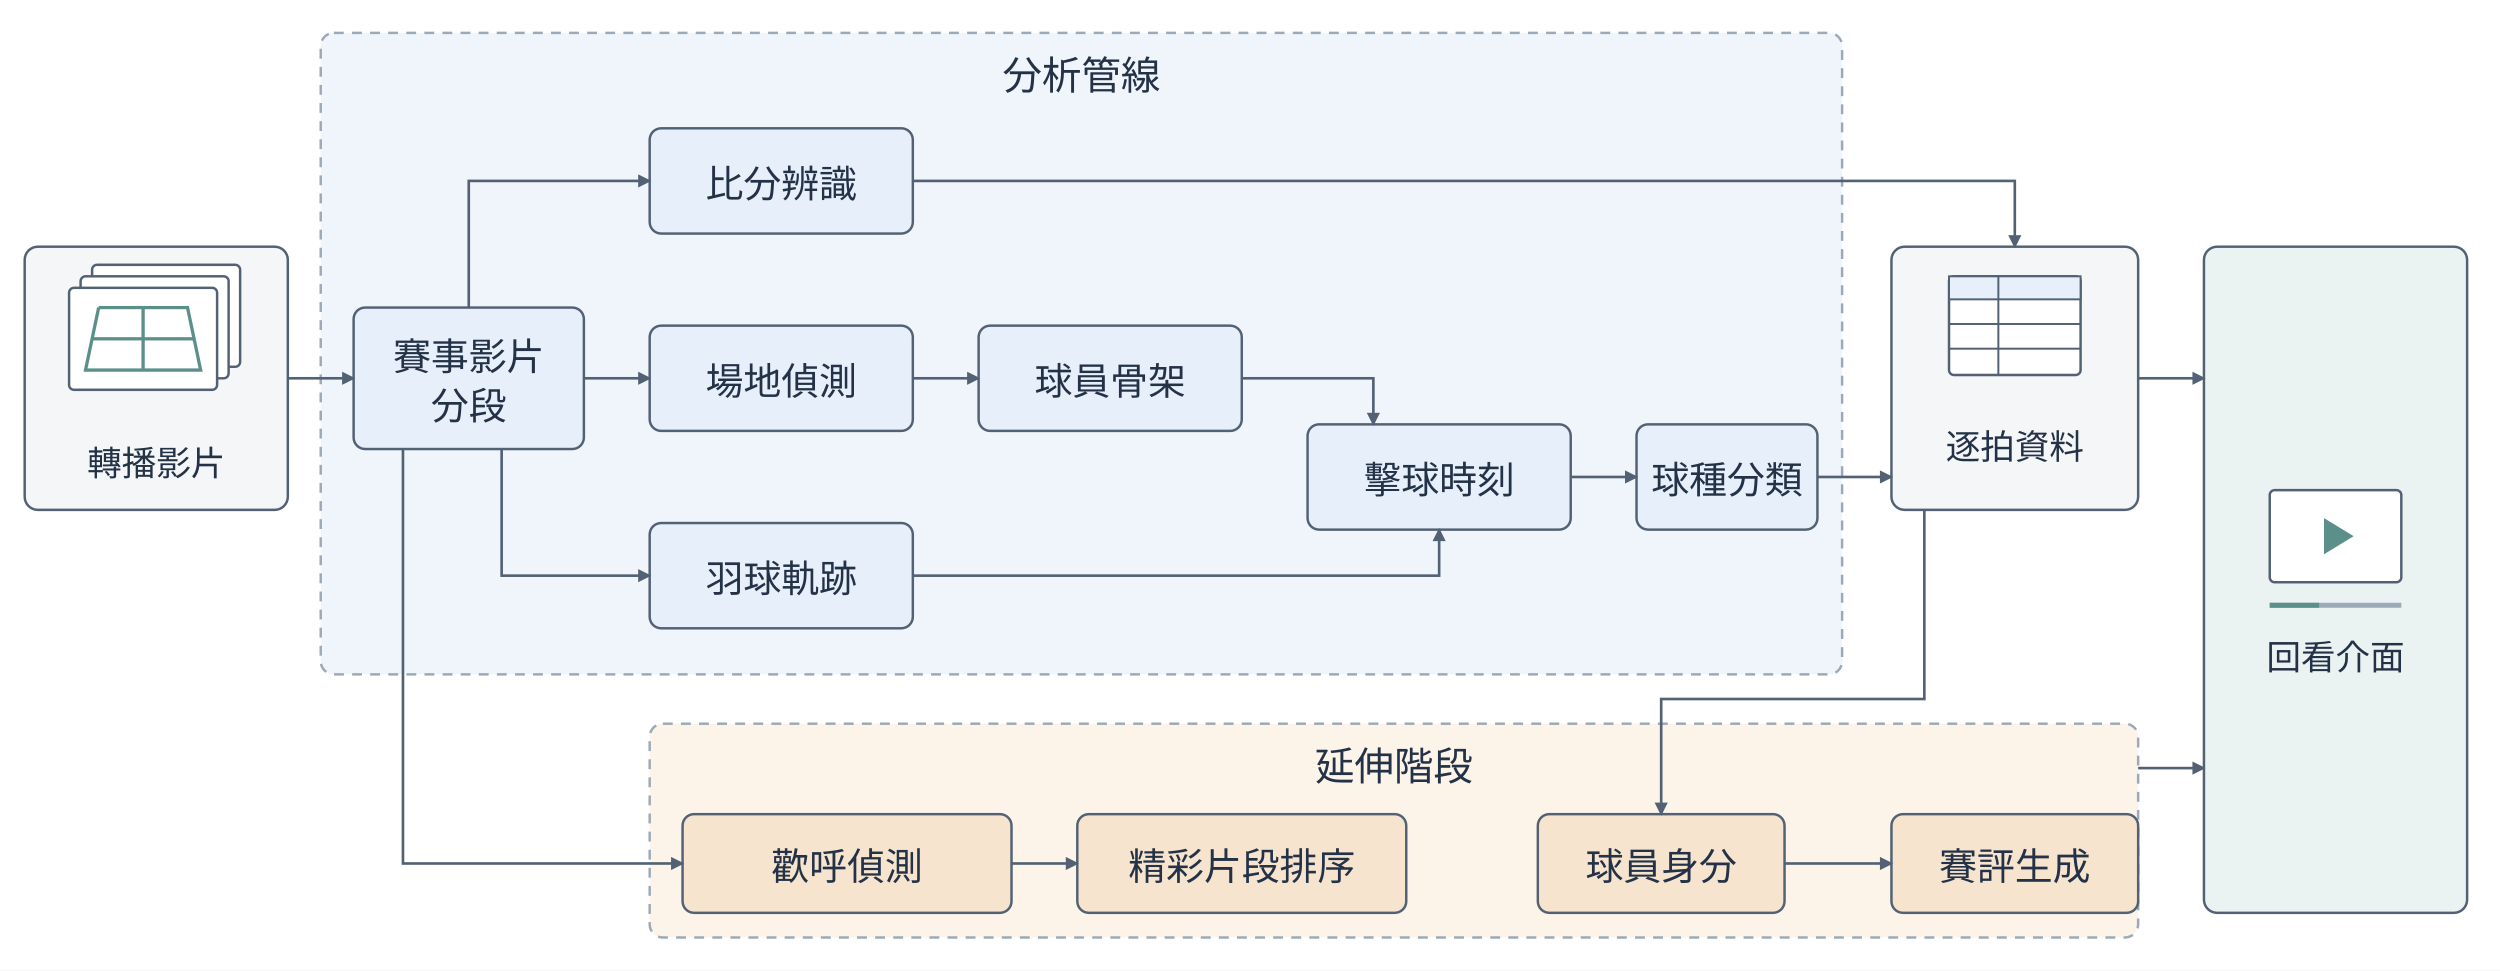
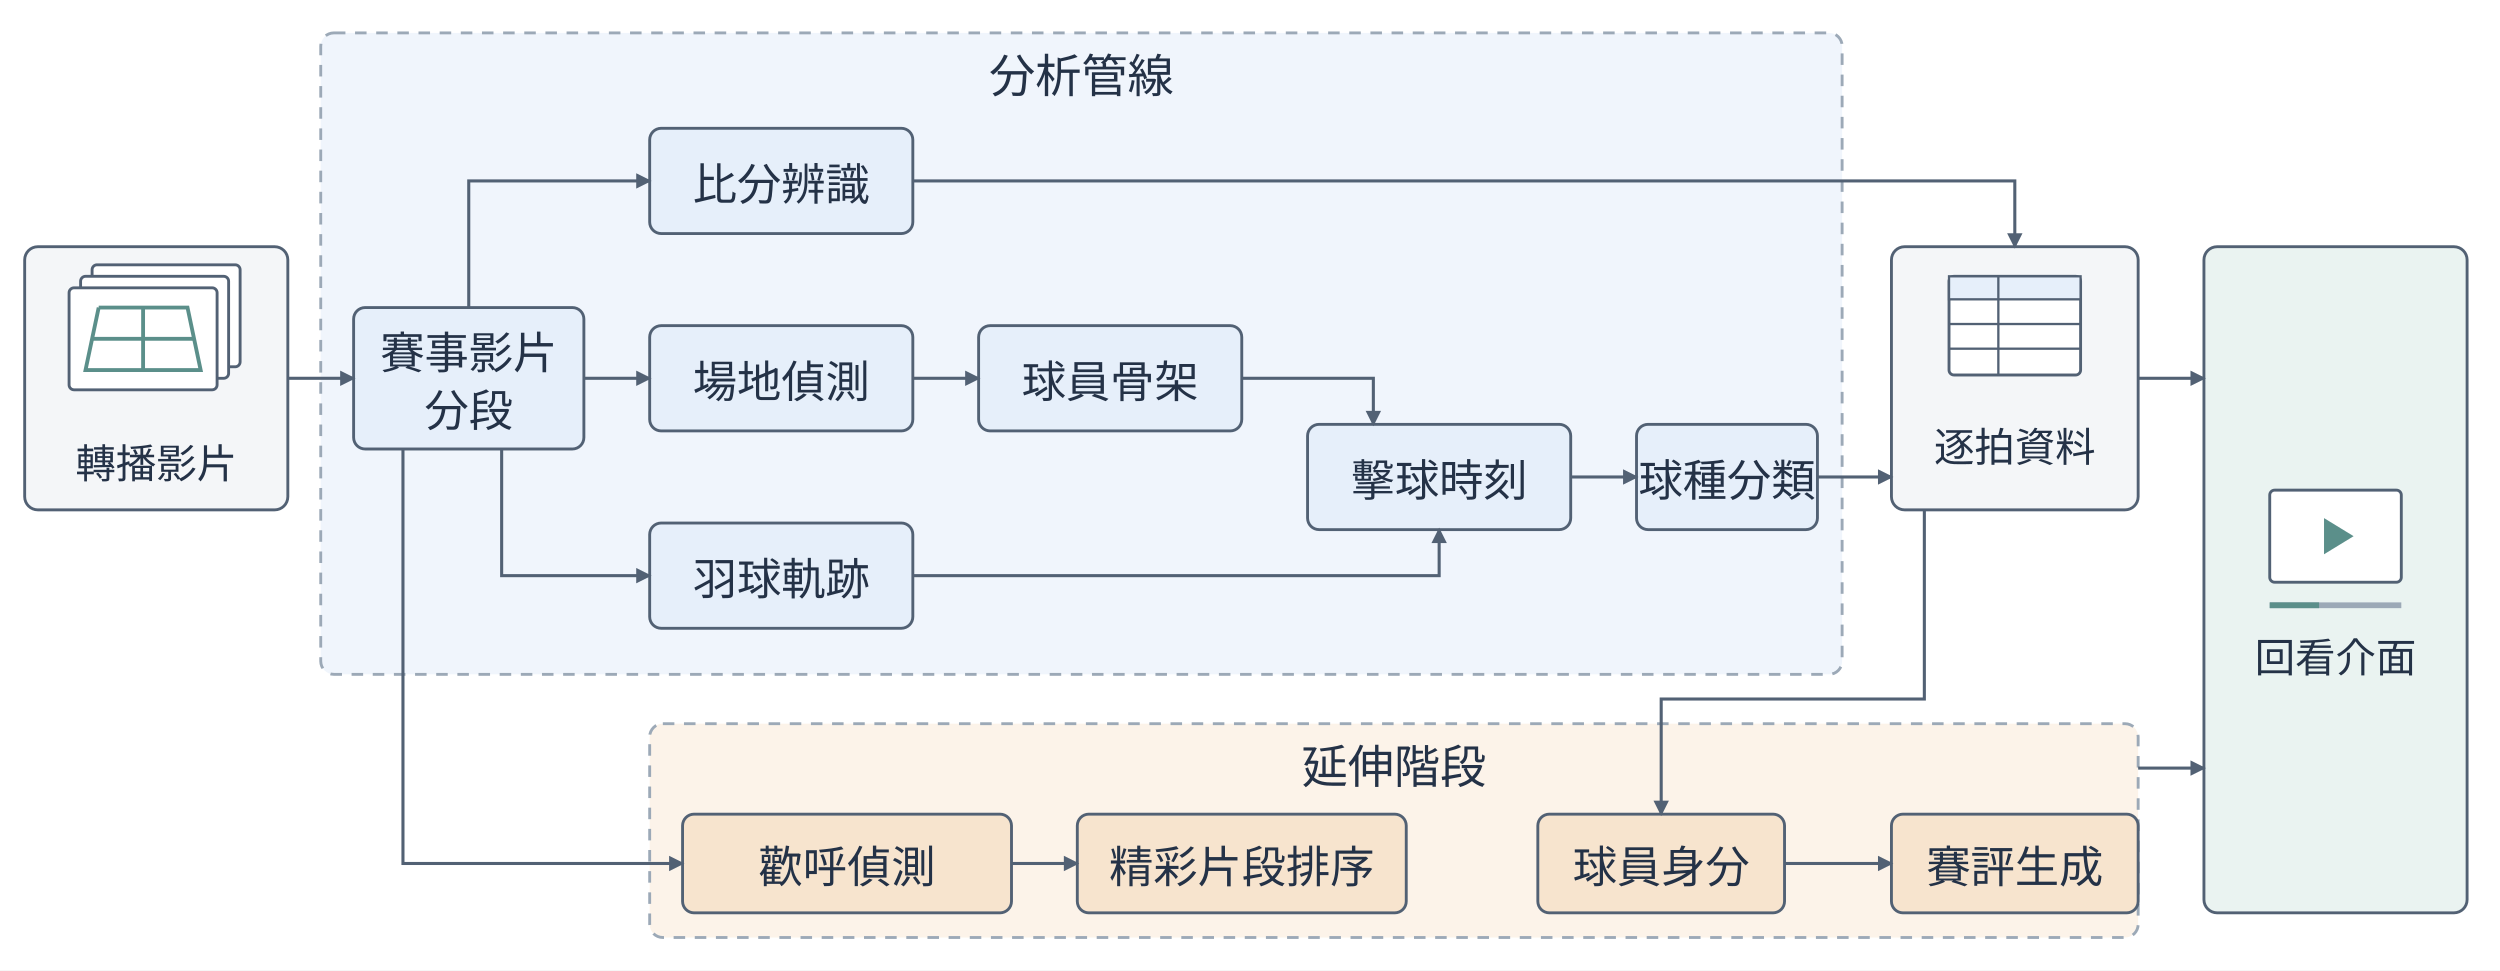
- <svg xmlns="http://www.w3.org/2000/svg" width="1520" height="590" viewBox="0 0 1520 590">
+ <svg xmlns="http://www.w3.org/2000/svg" width="1300" height="504.61" viewBox="0 0 1300 504.61">
  <defs>
    <marker id="arrow" markerWidth="8" markerHeight="8" refX="7" refY="4" orient="auto" markerUnits="userSpaceOnUse">
      <path d="M0 0 L8 4 L0 8 Z" fill="#526174" />
    </marker>
  </defs>
  <rect width="100%" height="100%" fill="white" />
-   <rect x="195" y="20" width="925" height="390" rx="8" fill="#F0F5FC" stroke="#9CA9B7" stroke-width="1.5" stroke-dasharray="6 5" />
-   <text x="657.5" y="44" text-anchor="middle" dominant-baseline="central" font-family="Arial Unicode MS" font-size="24" fill="#243247">分析管線</text>
-   <rect x="395" y="440" width="905" height="130" rx="8" fill="#FCF3E9" stroke="#9CA9B7" stroke-width="1.5" stroke-dasharray="6 5" />
-   <text x="847.5" y="464" text-anchor="middle" dominant-baseline="central" font-family="Arial Unicode MS" font-size="24" fill="#243247">延伸階段</text>
-   <rect x="15" y="150" width="160" height="160" rx="8" fill="#F4F6F8" stroke="#526174" stroke-width="1.5" />
-   <rect x="56" y="161" width="90" height="62" rx="3" fill="#FFFFFF" stroke="#526174" stroke-width="1.5" />
-   <rect x="49" y="168" width="90" height="62" rx="3" fill="#FFFFFF" stroke="#526174" stroke-width="1.5" />
-   <rect x="42" y="175" width="90" height="62" rx="3" fill="#FFFFFF" stroke="#526174" stroke-width="1.5" />
-   <polyline points="60,187 114,187 122,225 52,225 60,187" fill="none" stroke="#5B8F8A" stroke-width="2" />
-   <polyline points="56,206 118,206" fill="none" stroke="#5B8F8A" stroke-width="2" />
-   <polyline points="87,187 87,225" fill="none" stroke="#5B8F8A" stroke-width="2" />
-   <text x="95.0" y="280" text-anchor="middle" dominant-baseline="central" font-family="Arial Unicode MS" font-size="21" fill="#243247">轉播影片</text>
-   <rect x="1150" y="150" width="150" height="160" rx="8" fill="#F4F6F8" stroke="#526174" stroke-width="1.5" />
-   <rect x="1185" y="168" width="80" height="60" rx="3" fill="#FFFFFF" stroke="#526174" stroke-width="1.5" />
-   <rect x="1185" y="168" width="80" height="14" rx="0" fill="#E6EFFA" stroke="#526174" stroke-width="1.2" />
-   <polyline points="1185,197 1265,197" fill="none" stroke="#526174" stroke-width="1.2" />
-   <polyline points="1185,212 1265,212" fill="none" stroke="#526174" stroke-width="1.2" />
-   <polyline points="1215,168 1215,228" fill="none" stroke="#526174" stroke-width="1.2" />
-   <text x="1225.0" y="270" text-anchor="middle" dominant-baseline="central" font-family="Arial Unicode MS" font-size="21" fill="#243247">逐拍資料</text>
-   <rect x="215" y="187" width="140" height="86" rx="7" fill="#E6EFFA" stroke="#526174" stroke-width="1.5" />
-   <text x="285.0" y="215.0" text-anchor="middle" dominant-baseline="central" font-family="Arial Unicode MS" font-size="23" fill="#243247">賽事影片</text>
-   <text x="285.0" y="245.0" text-anchor="middle" dominant-baseline="central" font-family="Arial Unicode MS" font-size="23" fill="#243247">分段</text>
-   <rect x="395" y="78" width="160" height="64" rx="7" fill="#E6EFFA" stroke="#526174" stroke-width="1.5" />
-   <text x="475.0" y="110.0" text-anchor="middle" dominant-baseline="central" font-family="Arial Unicode MS" font-size="23" fill="#243247">比分辨識</text>
-   <rect x="395" y="198" width="160" height="64" rx="7" fill="#E6EFFA" stroke="#526174" stroke-width="1.5" />
-   <text x="475.0" y="230.0" text-anchor="middle" dominant-baseline="central" font-family="Arial Unicode MS" font-size="23" fill="#243247">場地偵測</text>
-   <rect x="395" y="318" width="160" height="64" rx="7" fill="#E6EFFA" stroke="#526174" stroke-width="1.5" />
-   <text x="475.0" y="350.0" text-anchor="middle" dominant-baseline="central" font-family="Arial Unicode MS" font-size="23" fill="#243247">羽球軌跡</text>
-   <rect x="595" y="198" width="160" height="64" rx="7" fill="#E6EFFA" stroke="#526174" stroke-width="1.5" />
-   <text x="675.0" y="230.0" text-anchor="middle" dominant-baseline="central" font-family="Arial Unicode MS" font-size="23" fill="#243247">球員骨架</text>
-   <rect x="795" y="258" width="160" height="64" rx="7" fill="#E6EFFA" stroke="#526174" stroke-width="1.5" />
-   <text x="875.0" y="290.0" text-anchor="middle" dominant-baseline="central" font-family="Arial Unicode MS" font-size="23" fill="#243247">擊球時刻</text>
-   <rect x="995" y="258" width="110" height="64" rx="7" fill="#E6EFFA" stroke="#526174" stroke-width="1.5" />
-   <text x="1050.0" y="290.0" text-anchor="middle" dominant-baseline="central" font-family="Arial Unicode MS" font-size="23" fill="#243247">球種分類</text>
-   <rect x="935" y="495" width="150" height="60" rx="7" fill="#F7E4CE" stroke="#526174" stroke-width="1.5" />
-   <text x="1010.0" y="525.0" text-anchor="middle" dominant-baseline="central" font-family="Arial Unicode MS" font-size="23" fill="#243247">球員身分</text>
-   <rect x="415" y="495" width="200" height="60" rx="7" fill="#F7E4CE" stroke="#526174" stroke-width="1.5" />
-   <text x="515.0" y="525.0" text-anchor="middle" dominant-baseline="central" font-family="Arial Unicode MS" font-size="23" fill="#243247">歡呼偵測</text>
-   <rect x="655" y="495" width="200" height="60" rx="7" fill="#F7E4CE" stroke="#526174" stroke-width="1.5" />
-   <text x="755.0" y="525.0" text-anchor="middle" dominant-baseline="central" font-family="Arial Unicode MS" font-size="23" fill="#243247">精彩片段排序</text>
-   <rect x="1150" y="495" width="150" height="60" rx="7" fill="#F7E4CE" stroke="#526174" stroke-width="1.5" />
-   <text x="1225.0" y="525.0" text-anchor="middle" dominant-baseline="central" font-family="Arial Unicode MS" font-size="23" fill="#243247">賽評生成</text>
-   <polyline points="175,230 215,230" fill="none" stroke="#526174" stroke-width="1.6" marker-end="url(#arrow)" />
-   <polyline points="285,187 285,110 395,110" fill="none" stroke="#526174" stroke-width="1.6" marker-end="url(#arrow)" />
-   <polyline points="355,230 395,230" fill="none" stroke="#526174" stroke-width="1.6" marker-end="url(#arrow)" />
-   <polyline points="305,273 305,350 395,350" fill="none" stroke="#526174" stroke-width="1.6" marker-end="url(#arrow)" />
-   <polyline points="245,273 245,525 415,525" fill="none" stroke="#526174" stroke-width="1.6" marker-end="url(#arrow)" />
-   <polyline points="555,230 595,230" fill="none" stroke="#526174" stroke-width="1.6" marker-end="url(#arrow)" />
-   <polyline points="755,230 835,230 835,258" fill="none" stroke="#526174" stroke-width="1.6" marker-end="url(#arrow)" />
-   <polyline points="555,350 875,350 875,322" fill="none" stroke="#526174" stroke-width="1.6" marker-end="url(#arrow)" />
-   <polyline points="955,290 995,290" fill="none" stroke="#526174" stroke-width="1.6" marker-end="url(#arrow)" />
-   <polyline points="1105,290 1150,290" fill="none" stroke="#526174" stroke-width="1.6" marker-end="url(#arrow)" />
-   <polyline points="555,110 1225,110 1225,150" fill="none" stroke="#526174" stroke-width="1.6" marker-end="url(#arrow)" />
-   <polyline points="1170,310 1170,425 1010,425 1010,495" fill="none" stroke="#526174" stroke-width="1.6" marker-end="url(#arrow)" />
-   <polyline points="1085,525 1150,525" fill="none" stroke="#526174" stroke-width="1.6" marker-end="url(#arrow)" />
-   <polyline points="615,525 655,525" fill="none" stroke="#526174" stroke-width="1.6" marker-end="url(#arrow)" />
-   <rect x="1340" y="150" width="160" height="405" rx="8" fill="#EAF3F1" stroke="#526174" stroke-width="1.5" />
-   <rect x="1380" y="298" width="80" height="56" rx="3" fill="#FFFFFF" stroke="#526174" stroke-width="1.5" />
-   <polygon points="1413,315 1413,337 1431,326" fill="#5B8F8A" />
-   <polyline points="1380,368 1460,368" fill="none" stroke="#9CA9B7" stroke-width="3" />
-   <polyline points="1380,368 1410,368" fill="none" stroke="#5B8F8A" stroke-width="3" />
-   <text x="1420.0" y="398" text-anchor="middle" dominant-baseline="central" font-family="Arial Unicode MS" font-size="21" fill="#243247">回看介面</text>
-   <polyline points="1300,230 1340,230" fill="none" stroke="#526174" stroke-width="1.6" marker-end="url(#arrow)" />
-   <polyline points="1300,467 1340,467" fill="none" stroke="#526174" stroke-width="1.6" marker-end="url(#arrow)" />
+   <rect x="166.78" y="17.11" width="791.12" height="333.55" rx="6.84" fill="#F0F5FC" stroke="#9CA9B7" stroke-width="1.5" stroke-dasharray="6 5" />
+   <text x="562.34" y="37.63" text-anchor="middle" dominant-baseline="central" font-family="Arial Unicode MS" font-size="24" fill="#243247">分析管線</text>
+   <rect x="337.83" y="376.32" width="774.01" height="111.18" rx="6.84" fill="#FCF3E9" stroke="#9CA9B7" stroke-width="1.5" stroke-dasharray="6 5" />
+   <text x="724.84" y="396.84" text-anchor="middle" dominant-baseline="central" font-family="Arial Unicode MS" font-size="24" fill="#243247">延伸階段</text>
+   <rect x="12.83" y="128.29" width="136.84" height="136.84" rx="6.84" fill="#F4F6F8" stroke="#526174" stroke-width="1.5" />
+   <rect x="47.89" y="137.7" width="76.97" height="53.03" rx="2.57" fill="#FFFFFF" stroke="#526174" stroke-width="1.5" />
+   <rect x="41.91" y="143.68" width="76.97" height="53.03" rx="2.57" fill="#FFFFFF" stroke="#526174" stroke-width="1.5" />
+   <rect x="35.92" y="149.67" width="76.97" height="53.03" rx="2.57" fill="#FFFFFF" stroke="#526174" stroke-width="1.5" />
+   <polyline points="51.32,159.93 97.5,159.93 104.34,192.43 44.47,192.43 51.32,159.93" fill="none" stroke="#5B8F8A" stroke-width="2" />
+   <polyline points="47.89,176.18 100.92,176.18" fill="none" stroke="#5B8F8A" stroke-width="2" />
+   <polyline points="74.41,159.93 74.41,192.43" fill="none" stroke="#5B8F8A" stroke-width="2" />
+   <text x="81.25" y="239.47" text-anchor="middle" dominant-baseline="central" font-family="Arial Unicode MS" font-size="21" fill="#243247">轉播影片</text>
+   <rect x="983.55" y="128.29" width="128.29" height="136.84" rx="6.84" fill="#F4F6F8" stroke="#526174" stroke-width="1.5" />
+   <rect x="1013.49" y="143.68" width="68.42" height="51.32" rx="2.57" fill="#FFFFFF" stroke="#526174" stroke-width="1.5" />
+   <rect x="1013.49" y="143.68" width="68.42" height="11.97" rx="0" fill="#E6EFFA" stroke="#526174" stroke-width="1.2" />
+   <polyline points="1013.49,168.49 1081.91,168.49" fill="none" stroke="#526174" stroke-width="1.2" />
+   <polyline points="1013.49,181.32 1081.91,181.32" fill="none" stroke="#526174" stroke-width="1.2" />
+   <polyline points="1039.14,143.68 1039.14,195" fill="none" stroke="#526174" stroke-width="1.2" />
+   <text x="1047.7" y="230.92" text-anchor="middle" dominant-baseline="central" font-family="Arial Unicode MS" font-size="21" fill="#243247">逐拍資料</text>
+   <rect x="183.88" y="159.93" width="119.74" height="73.55" rx="5.99" fill="#E6EFFA" stroke="#526174" stroke-width="1.5" />
+   <text x="243.75" y="181.71" text-anchor="middle" dominant-baseline="central" font-family="Arial Unicode MS" font-size="23" fill="#243247">賽事影片</text>
+   <text x="243.75" y="211.71" text-anchor="middle" dominant-baseline="central" font-family="Arial Unicode MS" font-size="23" fill="#243247">分段</text>
+   <rect x="337.83" y="66.71" width="136.84" height="54.74" rx="5.99" fill="#E6EFFA" stroke="#526174" stroke-width="1.5" />
+   <text x="406.25" y="94.08" text-anchor="middle" dominant-baseline="central" font-family="Arial Unicode MS" font-size="23" fill="#243247">比分辨識</text>
+   <rect x="337.83" y="169.34" width="136.84" height="54.74" rx="5.99" fill="#E6EFFA" stroke="#526174" stroke-width="1.5" />
+   <text x="406.25" y="196.71" text-anchor="middle" dominant-baseline="central" font-family="Arial Unicode MS" font-size="23" fill="#243247">場地偵測</text>
+   <rect x="337.83" y="271.97" width="136.84" height="54.74" rx="5.99" fill="#E6EFFA" stroke="#526174" stroke-width="1.5" />
+   <text x="406.25" y="299.34" text-anchor="middle" dominant-baseline="central" font-family="Arial Unicode MS" font-size="23" fill="#243247">羽球軌跡</text>
+   <rect x="508.88" y="169.34" width="136.84" height="54.74" rx="5.99" fill="#E6EFFA" stroke="#526174" stroke-width="1.5" />
+   <text x="577.3" y="196.71" text-anchor="middle" dominant-baseline="central" font-family="Arial Unicode MS" font-size="23" fill="#243247">球員骨架</text>
+   <rect x="679.93" y="220.66" width="136.84" height="54.74" rx="5.99" fill="#E6EFFA" stroke="#526174" stroke-width="1.5" />
+   <text x="748.36" y="248.03" text-anchor="middle" dominant-baseline="central" font-family="Arial Unicode MS" font-size="23" fill="#243247">擊球時刻</text>
+   <rect x="850.99" y="220.66" width="94.08" height="54.74" rx="5.99" fill="#E6EFFA" stroke="#526174" stroke-width="1.5" />
+   <text x="898.03" y="248.03" text-anchor="middle" dominant-baseline="central" font-family="Arial Unicode MS" font-size="23" fill="#243247">球種分類</text>
+   <rect x="799.67" y="423.36" width="128.29" height="51.32" rx="5.99" fill="#F7E4CE" stroke="#526174" stroke-width="1.5" />
+   <text x="863.82" y="449.01" text-anchor="middle" dominant-baseline="central" font-family="Arial Unicode MS" font-size="23" fill="#243247">球員身分</text>
+   <rect x="354.93" y="423.36" width="171.05" height="51.32" rx="5.99" fill="#F7E4CE" stroke="#526174" stroke-width="1.5" />
+   <text x="440.46" y="449.01" text-anchor="middle" dominant-baseline="central" font-family="Arial Unicode MS" font-size="23" fill="#243247">歡呼偵測</text>
+   <rect x="560.2" y="423.36" width="171.05" height="51.32" rx="5.99" fill="#F7E4CE" stroke="#526174" stroke-width="1.5" />
+   <text x="645.72" y="449.01" text-anchor="middle" dominant-baseline="central" font-family="Arial Unicode MS" font-size="23" fill="#243247">精彩片段排序</text>
+   <rect x="983.55" y="423.36" width="128.29" height="51.32" rx="5.99" fill="#F7E4CE" stroke="#526174" stroke-width="1.5" />
+   <text x="1047.7" y="449.01" text-anchor="middle" dominant-baseline="central" font-family="Arial Unicode MS" font-size="23" fill="#243247">賽評生成</text>
+   <polyline points="149.67,196.71 183.88,196.71" fill="none" stroke="#526174" stroke-width="1.6" marker-end="url(#arrow)" />
+   <polyline points="243.75,159.93 243.75,94.08 337.83,94.08" fill="none" stroke="#526174" stroke-width="1.6" marker-end="url(#arrow)" />
+   <polyline points="303.62,196.71 337.83,196.71" fill="none" stroke="#526174" stroke-width="1.6" marker-end="url(#arrow)" />
+   <polyline points="260.86,233.49 260.86,299.34 337.83,299.34" fill="none" stroke="#526174" stroke-width="1.6" marker-end="url(#arrow)" />
+   <polyline points="209.54,233.49 209.54,449.01 354.93,449.01" fill="none" stroke="#526174" stroke-width="1.6" marker-end="url(#arrow)" />
+   <polyline points="474.67,196.71 508.88,196.71" fill="none" stroke="#526174" stroke-width="1.6" marker-end="url(#arrow)" />
+   <polyline points="645.72,196.71 714.14,196.71 714.14,220.66" fill="none" stroke="#526174" stroke-width="1.6" marker-end="url(#arrow)" />
+   <polyline points="474.67,299.34 748.36,299.34 748.36,275.39" fill="none" stroke="#526174" stroke-width="1.6" marker-end="url(#arrow)" />
+   <polyline points="816.78,248.03 850.99,248.03" fill="none" stroke="#526174" stroke-width="1.6" marker-end="url(#arrow)" />
+   <polyline points="945.07,248.03 983.55,248.03" fill="none" stroke="#526174" stroke-width="1.6" marker-end="url(#arrow)" />
+   <polyline points="474.67,94.08 1047.7,94.08 1047.7,128.29" fill="none" stroke="#526174" stroke-width="1.6" marker-end="url(#arrow)" />
+   <polyline points="1000.66,265.13 1000.66,363.49 863.82,363.49 863.82,423.36" fill="none" stroke="#526174" stroke-width="1.6" marker-end="url(#arrow)" />
+   <polyline points="927.96,449.01 983.55,449.01" fill="none" stroke="#526174" stroke-width="1.6" marker-end="url(#arrow)" />
+   <polyline points="525.99,449.01 560.2,449.01" fill="none" stroke="#526174" stroke-width="1.6" marker-end="url(#arrow)" />
+   <rect x="1146.05" y="128.29" width="136.84" height="346.38" rx="6.84" fill="#EAF3F1" stroke="#526174" stroke-width="1.5" />
+   <rect x="1180.26" y="254.87" width="68.42" height="47.89" rx="2.57" fill="#FFFFFF" stroke="#526174" stroke-width="1.5" />
+   <polygon points="1208.49,269.41 1208.49,288.22 1223.88,278.82" fill="#5B8F8A" />
+   <polyline points="1180.26,314.74 1248.68,314.74" fill="none" stroke="#9CA9B7" stroke-width="3" />
+   <polyline points="1180.26,314.74 1205.92,314.74" fill="none" stroke="#5B8F8A" stroke-width="3" />
+   <text x="1214.47" y="340.39" text-anchor="middle" dominant-baseline="central" font-family="Arial Unicode MS" font-size="21" fill="#243247">回看介面</text>
+   <polyline points="1111.84,196.71 1146.05,196.71" fill="none" stroke="#526174" stroke-width="1.6" marker-end="url(#arrow)" />
+   <polyline points="1111.84,399.41 1146.05,399.41" fill="none" stroke="#526174" stroke-width="1.6" marker-end="url(#arrow)" />
</svg>
